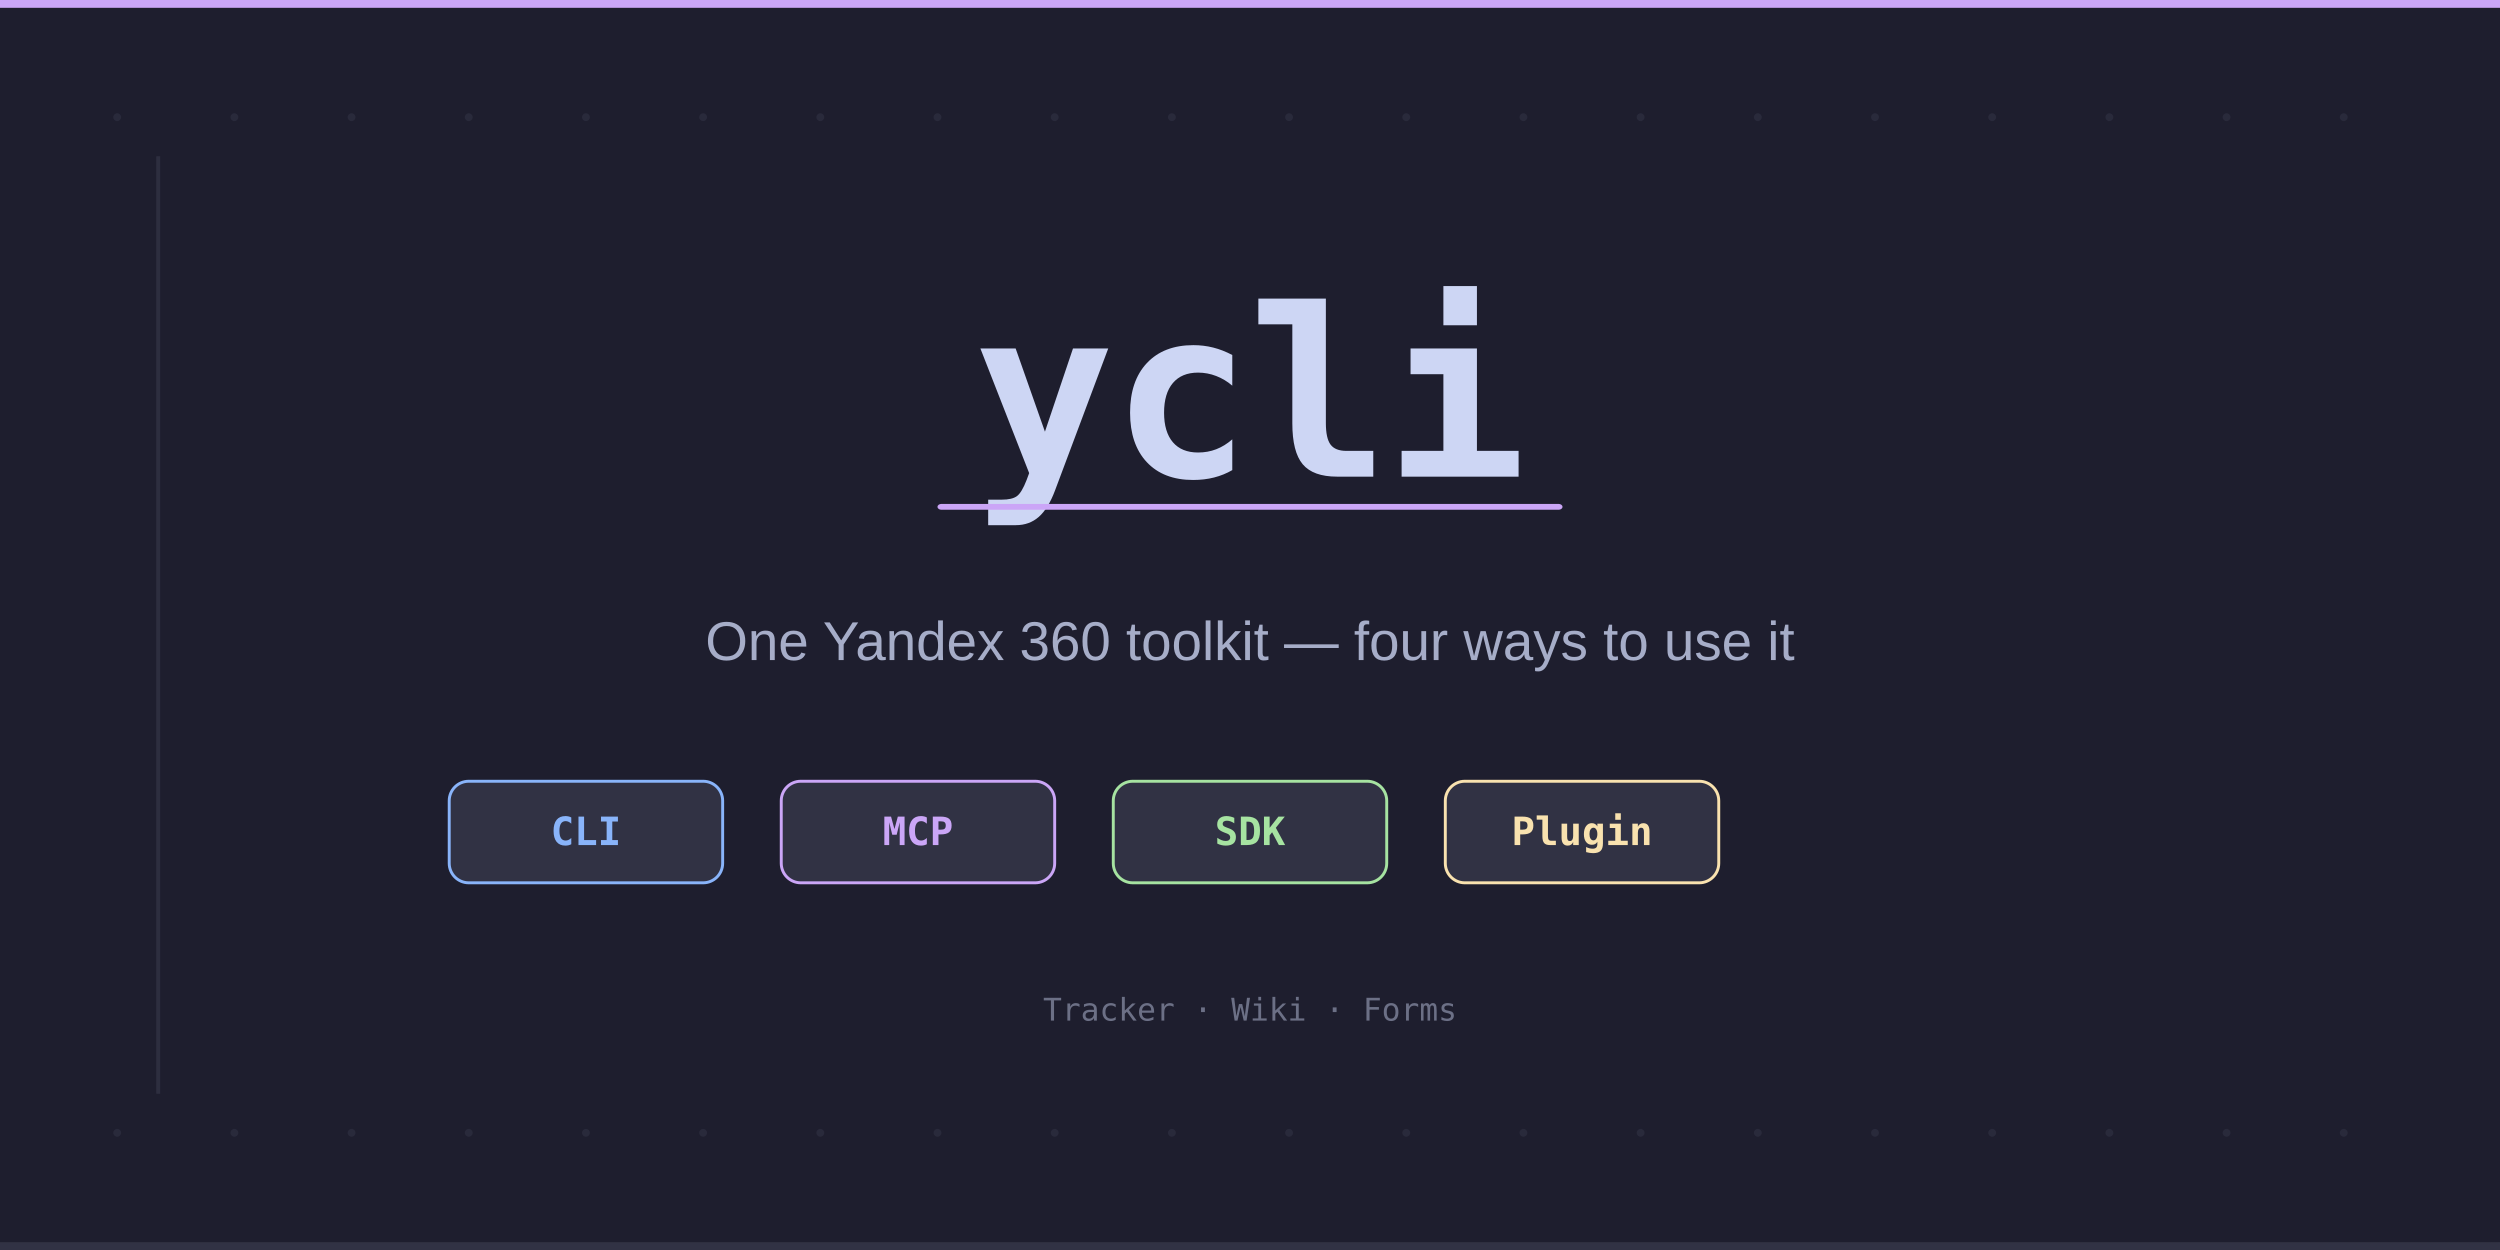
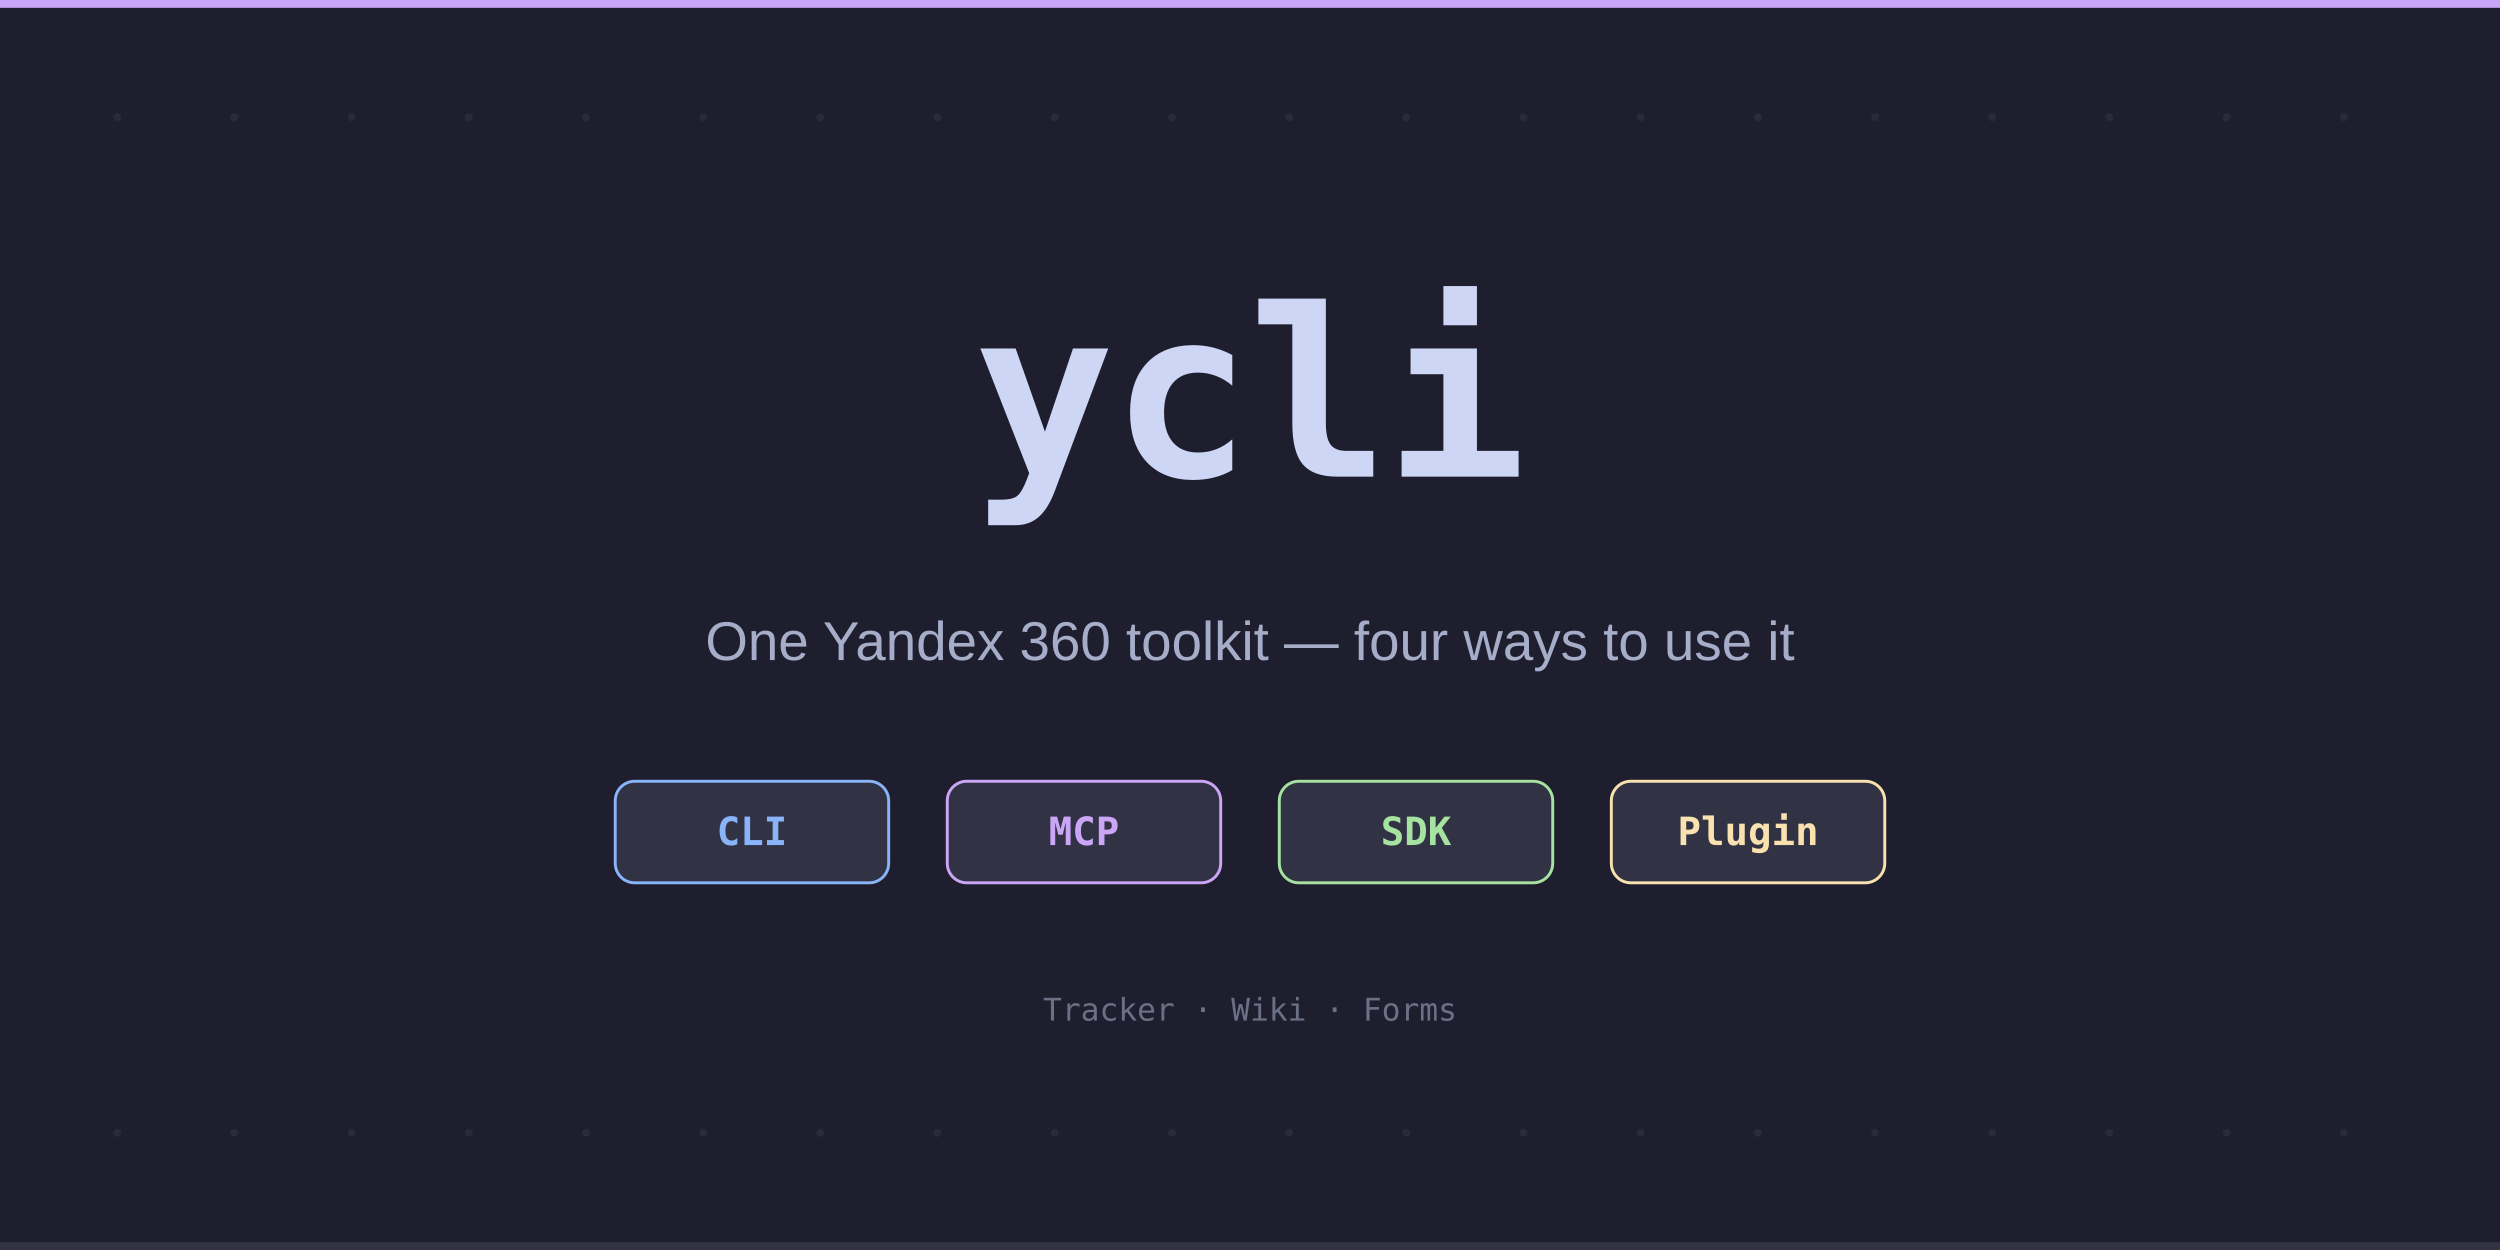
<svg xmlns="http://www.w3.org/2000/svg" viewBox="0 0 1280 640" width="1280" height="640" role="img" aria-label="ycli social preview">
  <rect width="1280" height="640" fill="#1e1e2e" />
  <rect width="1280" height="4" fill="#cba6f7" />
  <g fill="#313244" opacity="0.6">
    <circle cx="60" cy="60" r="2" />
    <circle cx="120" cy="60" r="2" />
    <circle cx="180" cy="60" r="2" />
    <circle cx="240" cy="60" r="2" />
    <circle cx="300" cy="60" r="2" />
    <circle cx="360" cy="60" r="2" />
    <circle cx="420" cy="60" r="2" />
    <circle cx="480" cy="60" r="2" />
    <circle cx="540" cy="60" r="2" />
    <circle cx="600" cy="60" r="2" />
    <circle cx="660" cy="60" r="2" />
    <circle cx="720" cy="60" r="2" />
    <circle cx="780" cy="60" r="2" />
    <circle cx="840" cy="60" r="2" />
    <circle cx="900" cy="60" r="2" />
    <circle cx="960" cy="60" r="2" />
    <circle cx="1020" cy="60" r="2" />
    <circle cx="1080" cy="60" r="2" />
    <circle cx="1140" cy="60" r="2" />
    <circle cx="1200" cy="60" r="2" />
    <circle cx="60" cy="580" r="2" />
    <circle cx="120" cy="580" r="2" />
    <circle cx="180" cy="580" r="2" />
    <circle cx="240" cy="580" r="2" />
    <circle cx="300" cy="580" r="2" />
    <circle cx="360" cy="580" r="2" />
    <circle cx="420" cy="580" r="2" />
    <circle cx="480" cy="580" r="2" />
    <circle cx="540" cy="580" r="2" />
    <circle cx="600" cy="580" r="2" />
    <circle cx="660" cy="580" r="2" />
    <circle cx="720" cy="580" r="2" />
    <circle cx="780" cy="580" r="2" />
    <circle cx="840" cy="580" r="2" />
    <circle cx="900" cy="580" r="2" />
    <circle cx="960" cy="580" r="2" />
    <circle cx="1020" cy="580" r="2" />
    <circle cx="1080" cy="580" r="2" />
    <circle cx="1140" cy="580" r="2" />
    <circle cx="1200" cy="580" r="2" />
  </g>
-   <rect x="80" y="80" width="2" height="480" fill="#313244" opacity="0.8" />
  <text x="640" y="210" font-family="'SF Mono', 'Fira Code', 'Cascadia Code', monospace" font-size="120" font-weight="bold" fill="#cdd6f4" text-anchor="middle" dominant-baseline="middle" letter-spacing="-2">ycli</text>
-   <rect x="480" y="258" width="320" height="3" rx="2" fill="#cba6f7" />
  <text x="640" y="330" font-family="'SF Pro Display', 'Segoe UI', 'Helvetica Neue', Arial, sans-serif" font-size="28" fill="#a6adc8" text-anchor="middle" dominant-baseline="middle">One Yandex 360 toolkit — four ways to use it</text>
-   <rect x="230" y="400" width="140" height="52" rx="10" fill="#313244" />
-   <rect x="230" y="400" width="140" height="52" rx="10" fill="none" stroke="#89b4fa" stroke-width="1.5" />
-   <text x="300" y="427" font-family="'SF Mono', 'Fira Code', 'Cascadia Code', monospace" font-size="20" font-weight="bold" fill="#89b4fa" text-anchor="middle" dominant-baseline="middle">CLI</text>
-   <rect x="400" y="400" width="140" height="52" rx="10" fill="#313244" />
-   <rect x="400" y="400" width="140" height="52" rx="10" fill="none" stroke="#cba6f7" stroke-width="1.5" />
-   <text x="470" y="427" font-family="'SF Mono', 'Fira Code', 'Cascadia Code', monospace" font-size="20" font-weight="bold" fill="#cba6f7" text-anchor="middle" dominant-baseline="middle">MCP</text>
-   <rect x="570" y="400" width="140" height="52" rx="10" fill="#313244" />
-   <rect x="570" y="400" width="140" height="52" rx="10" fill="none" stroke="#a6e3a1" stroke-width="1.5" />
-   <text x="640" y="427" font-family="'SF Mono', 'Fira Code', 'Cascadia Code', monospace" font-size="20" font-weight="bold" fill="#a6e3a1" text-anchor="middle" dominant-baseline="middle">SDK</text>
-   <rect x="740" y="400" width="140" height="52" rx="10" fill="#313244" />
-   <rect x="740" y="400" width="140" height="52" rx="10" fill="none" stroke="#f9e2af" stroke-width="1.5" />
-   <text x="810" y="427" font-family="'SF Mono', 'Fira Code', 'Cascadia Code', monospace" font-size="20" font-weight="bold" fill="#f9e2af" text-anchor="middle" dominant-baseline="middle">Plugin</text>
+   <rect x="315" y="400" width="140" height="52" rx="10" fill="#313244" />
+   <rect x="315" y="400" width="140" height="52" rx="10" fill="none" stroke="#89b4fa" stroke-width="1.5" />
+   <text x="385" y="427" font-family="'SF Mono', 'Fira Code', 'Cascadia Code', monospace" font-size="20" font-weight="bold" fill="#89b4fa" text-anchor="middle" dominant-baseline="middle">CLI</text>
+   <rect x="485" y="400" width="140" height="52" rx="10" fill="#313244" />
+   <rect x="485" y="400" width="140" height="52" rx="10" fill="none" stroke="#cba6f7" stroke-width="1.5" />
+   <text x="555" y="427" font-family="'SF Mono', 'Fira Code', 'Cascadia Code', monospace" font-size="20" font-weight="bold" fill="#cba6f7" text-anchor="middle" dominant-baseline="middle">MCP</text>
+   <rect x="655" y="400" width="140" height="52" rx="10" fill="#313244" />
+   <rect x="655" y="400" width="140" height="52" rx="10" fill="none" stroke="#a6e3a1" stroke-width="1.5" />
+   <text x="725" y="427" font-family="'SF Mono', 'Fira Code', 'Cascadia Code', monospace" font-size="20" font-weight="bold" fill="#a6e3a1" text-anchor="middle" dominant-baseline="middle">SDK</text>
+   <rect x="825" y="400" width="140" height="52" rx="10" fill="#313244" />
+   <rect x="825" y="400" width="140" height="52" rx="10" fill="none" stroke="#f9e2af" stroke-width="1.5" />
+   <text x="895" y="427" font-family="'SF Mono', 'Fira Code', 'Cascadia Code', monospace" font-size="20" font-weight="bold" fill="#f9e2af" text-anchor="middle" dominant-baseline="middle">Plugin</text>
  <text x="640" y="518" font-family="'SF Mono', 'Fira Code', 'Cascadia Code', monospace" font-size="16" fill="#6c7086" text-anchor="middle" dominant-baseline="middle">Tracker · Wiki · Forms</text>
  <rect x="0" y="636" width="1280" height="4" fill="#313244" />
</svg>
